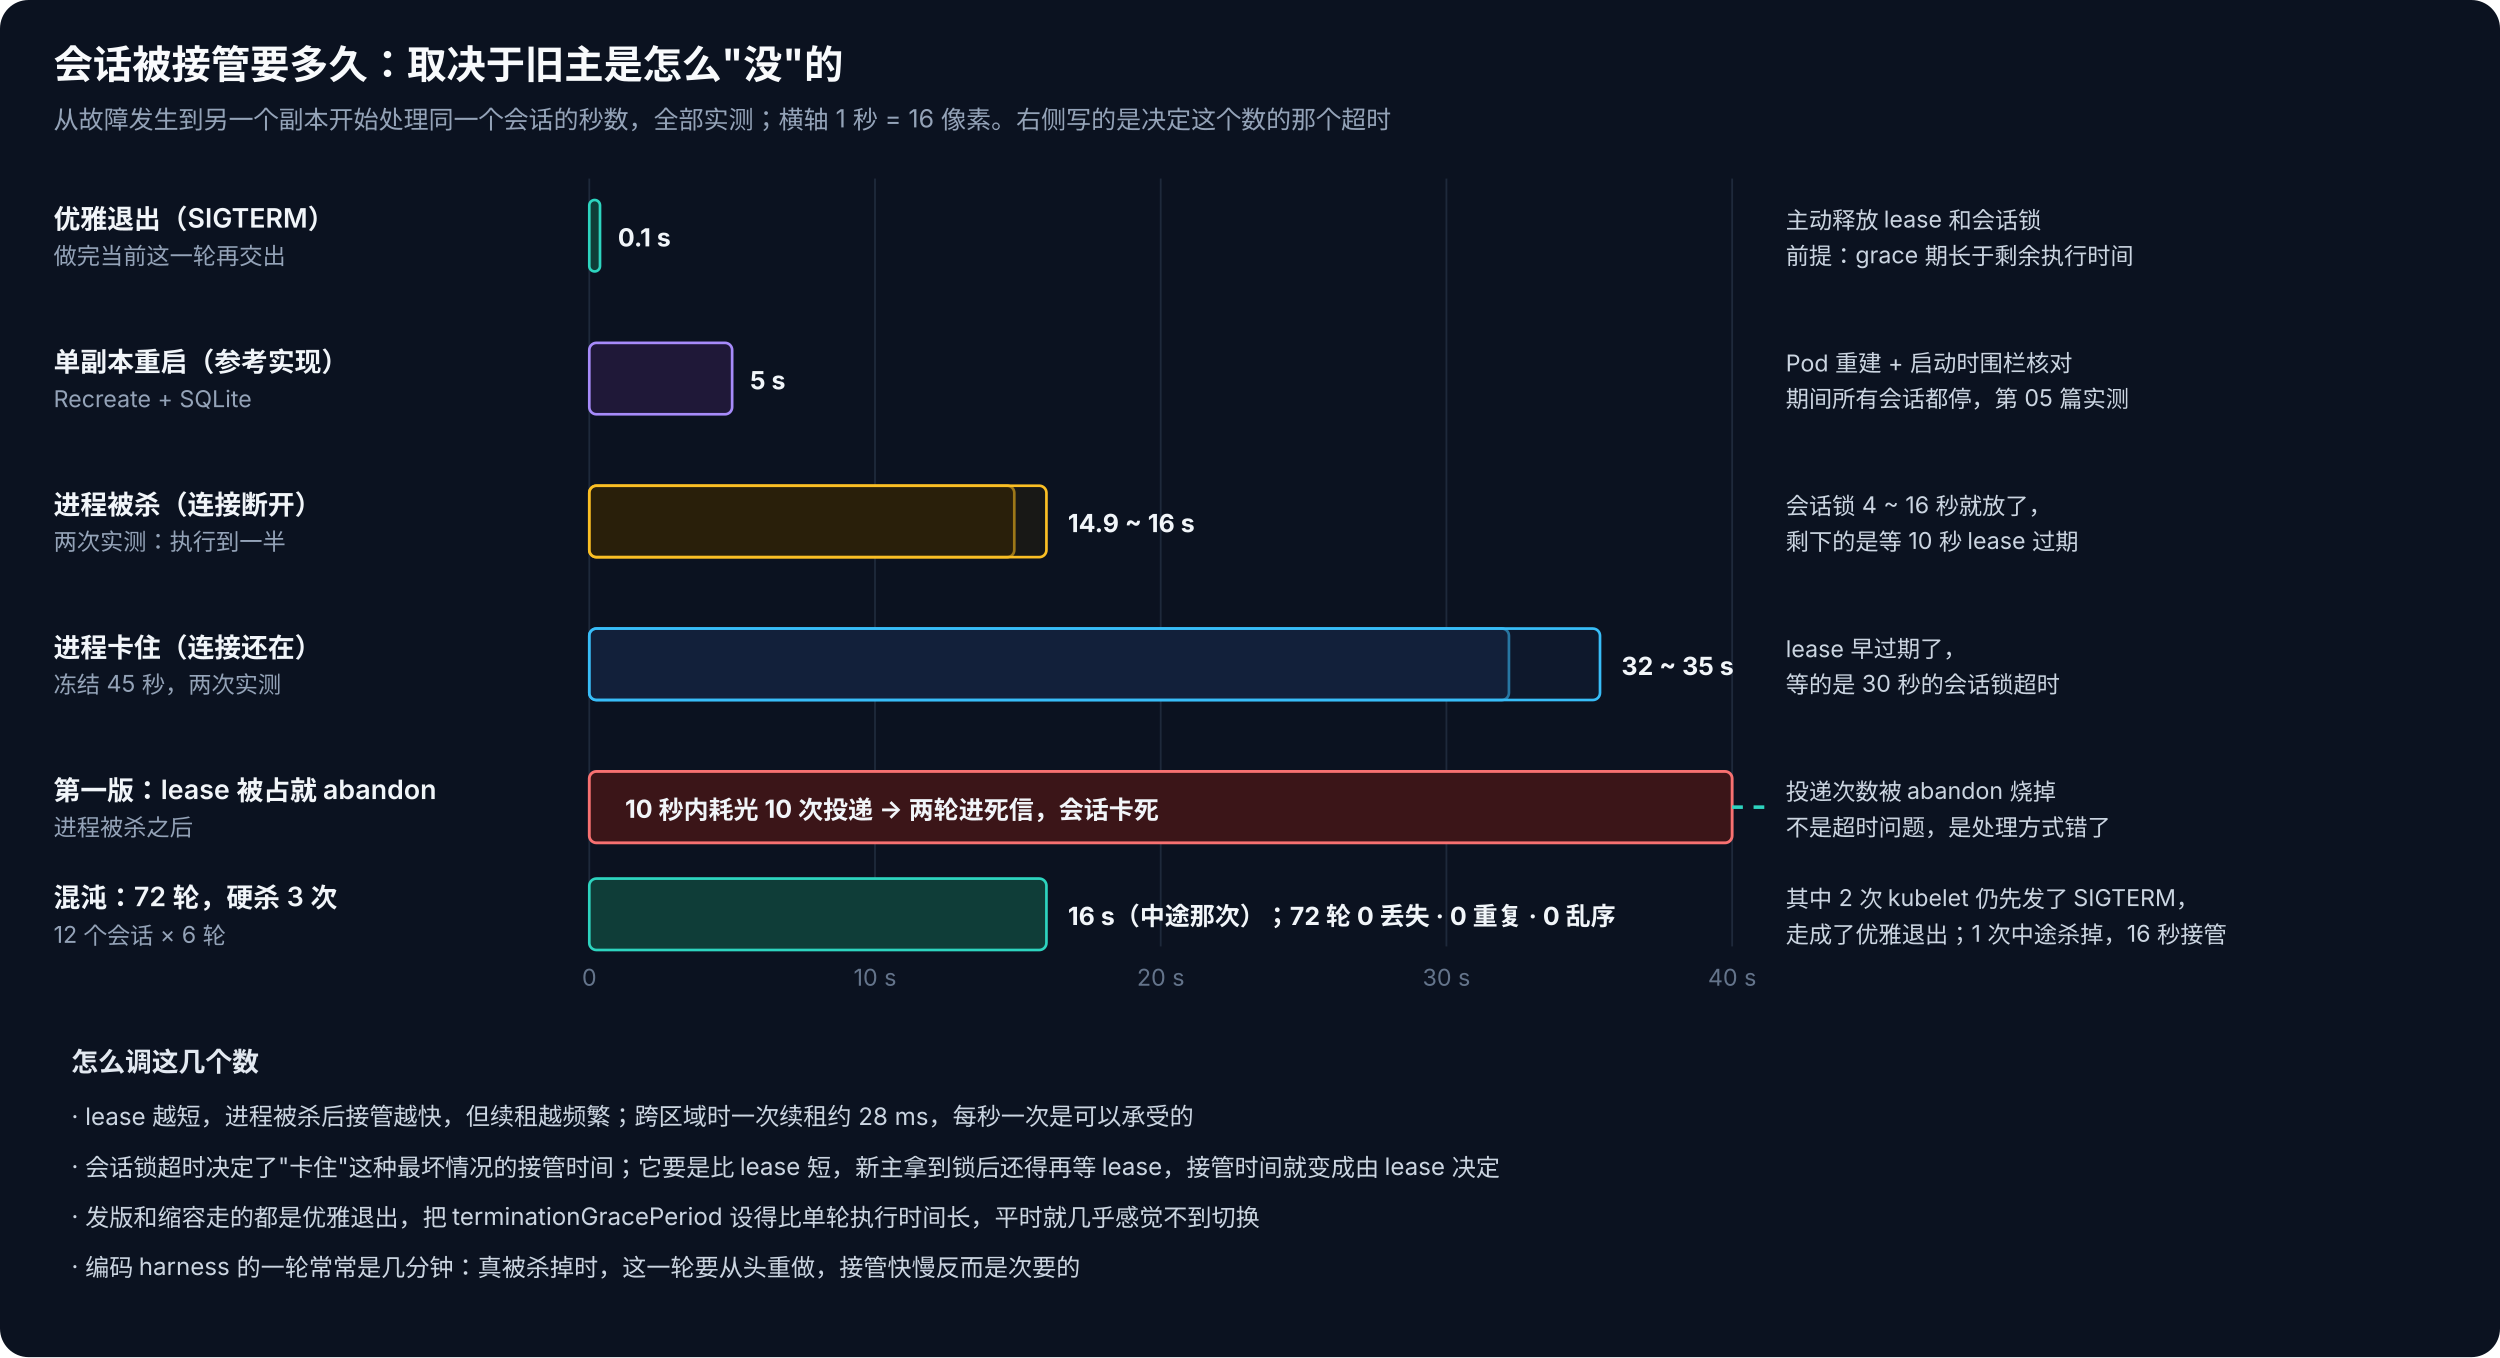
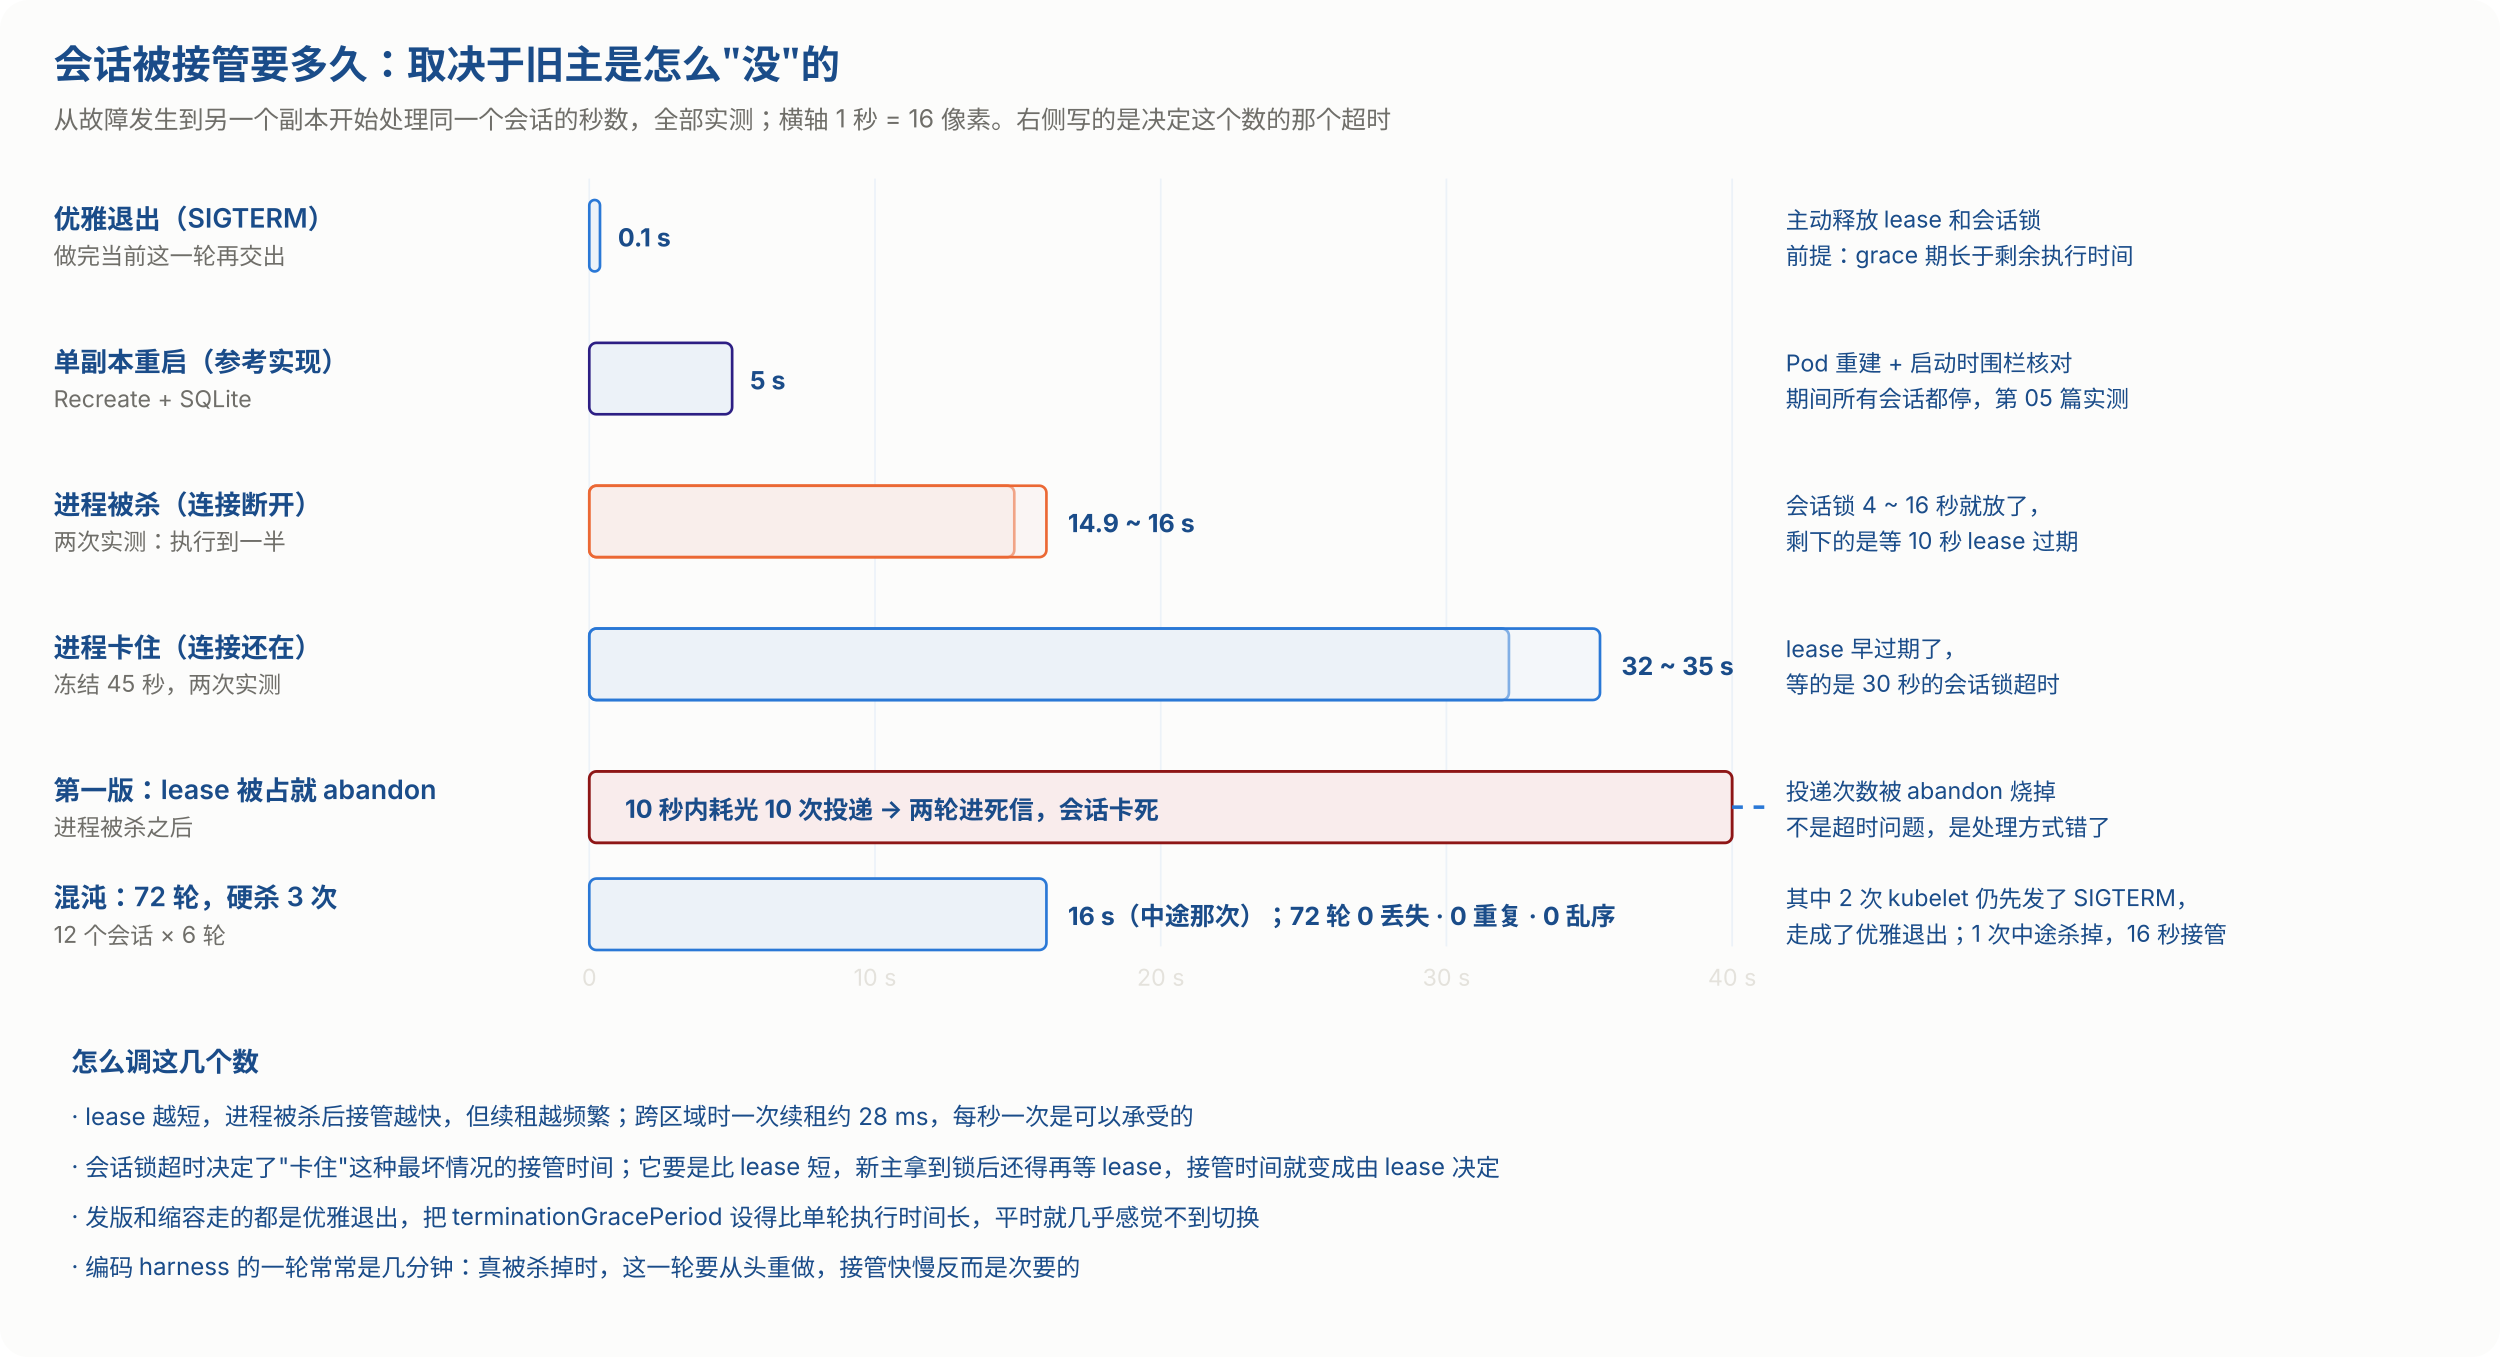
<svg xmlns="http://www.w3.org/2000/svg" viewBox="0 0 1400 760" width="1400" height="760" font-family="-apple-system, 'PingFang SC', 'Microsoft YaHei', 'Segoe UI', sans-serif">
  <defs>
    <style>
-       .bg { fill: #0b1220; }
-       .title { fill: #f8fafc; font-size: 22px; font-weight: 700; }
-       .sub { fill: #94a3b8; font-size: 14px; }
-       .rh { fill: #f1f5f9; font-size: 15px; font-weight: 600; }
-       .rs { fill: #94a3b8; font-size: 13px; }
-       .grid { stroke: #1e293b; stroke-width: 1; }
-       .gl { fill: #64748b; font-size: 13px; text-anchor: middle; }
-       .bG { fill: #0f3d38; stroke: #2dd4bf; stroke-width: 1.5; }
-       .bA { fill: #2a1f0b; stroke: #fbbf24; stroke-width: 1.5; }
-       .bB { fill: #13213a; stroke: #38bdf8; stroke-width: 1.5; }
-       .bR { fill: #3b1518; stroke: #f87171; stroke-width: 1.6; animation: pulse 1.8s ease-in-out infinite; }
-       .bS { fill: #1f1838; stroke: #a78bfa; stroke-width: 1.5; }
-       .v { fill: #f1f5f9; font-size: 14px; font-weight: 700; }
-       .why { fill: #cbd5e1; font-size: 13px; }
-       .lgh { fill: #e2e8f0; font-size: 15px; font-weight: 600; }
-       .lg { fill: #cbd5e1; font-size: 13.5px; }
-       .flowbar { fill: none; stroke: #2dd4bf; stroke-width: 2; stroke-dasharray: 6 6; animation: dash 1.2s linear infinite; }
+       .bg { fill: #fcfcfb; }
+       .title {font-family:"Songti SC","STSong","Noto Serif SC",serif; fill: #1a4c89; font-size: 22px; font-weight: 700; }
+       .sub { fill: #6f6e69; font-size: 14px; }
+       .rh { fill: #1a4c89; font-size: 15px; font-weight: 600; }
+       .rs { fill: #6f6e69; font-size: 13px; }
+       .grid { stroke: #ecf2f8; stroke-width: 1; }
+       .gl { fill: #e4e2dc; font-size: 13px; text-anchor: middle; }
+       .bG { fill: #ecf2f8; stroke: #2a78d6; stroke-width: 1.5; }
+       .bA { fill: #faefeb; stroke: #eb6834; stroke-width: 1.5; }
+       .bB { fill: #ecf2f8; stroke: #2a78d6; stroke-width: 1.5; }
+       .bR { fill: #f9ecec; stroke: #8e1616; stroke-width: 1.6; animation: pulse 1.8s ease-in-out infinite; }
+       .bS { fill: #ecf2f8; stroke: #2d1f84; stroke-width: 1.5; }
+       .v { fill: #1a4c89; font-size: 14px; font-weight: 700; }
+       .why { fill: #1a4c89; font-size: 13px; }
+       .lgh { fill: #1a4c89; font-size: 15px; font-weight: 600; }
+       .lg { fill: #1a4c89; font-size: 13.5px; }
+       .flowbar { fill: none; stroke: #2a78d6; stroke-width: 2; stroke-dasharray: 6 6; animation: dash 1.2s linear infinite; }
      @keyframes dash { to { stroke-dashoffset: -24; } }
      @keyframes pulse { 0%,100% { stroke-opacity: 1; } 50% { stroke-opacity: 0.35; } }
    </style>
  </defs>
  <rect class="bg" width="1400" height="760" rx="16" />
  <text class="title" x="30" y="44">会话被接管要多久：取决于旧主是怎么"没"的</text>
  <text class="sub" x="30" y="72">从故障发生到另一个副本开始处理同一个会话的秒数，全部实测；横轴 1 秒 = 16 像素。右侧写的是决定这个数的那个超时</text>
  <line class="grid" x1="330" y1="100" x2="330" y2="530" />
  <text class="gl" x="330" y="552">0</text>
  <line class="grid" x1="490" y1="100" x2="490" y2="530" />
  <text class="gl" x="490" y="552">10 s</text>
  <line class="grid" x1="650" y1="100" x2="650" y2="530" />
  <text class="gl" x="650" y="552">20 s</text>
  <line class="grid" x1="810" y1="100" x2="810" y2="530" />
  <text class="gl" x="810" y="552">30 s</text>
  <line class="grid" x1="970" y1="100" x2="970" y2="530" />
  <text class="gl" x="970" y="552">40 s</text>
  <text class="rh" x="30" y="128">优雅退出（SIGTERM）</text>
  <text class="rs" x="30" y="148">做完当前这一轮再交出</text>
  <rect class="bG" x="330" y="112" width="6" height="40" rx="3" />
  <text class="v" x="346" y="138">0.1 s</text>
  <text class="why" x="1000" y="128">主动释放 lease 和会话锁</text>
  <text class="why" x="1000" y="148">前提：grace 期长于剩余执行时间</text>
  <text class="rh" x="30" y="208">单副本重启（参考实现）</text>
  <text class="rs" x="30" y="228">Recreate + SQLite</text>
  <rect class="bS" x="330" y="192" width="80" height="40" rx="4" />
  <text class="v" x="420" y="218">5 s</text>
  <text class="why" x="1000" y="208">Pod 重建 + 启动时围栏核对</text>
  <text class="why" x="1000" y="228">期间所有会话都停，第 05 篇实测</text>
  <text class="rh" x="30" y="288">进程被杀（连接断开）</text>
  <text class="rs" x="30" y="308">两次实测：执行到一半</text>
  <rect class="bA" x="330" y="272" width="238" height="40" rx="4" />
  <rect class="bA" x="330" y="272" width="256" height="40" rx="4" style="fill-opacity:0.45" />
  <text class="v" x="598" y="298">14.9 ~ 16 s</text>
  <text class="why" x="1000" y="288">会话锁 4 ~ 16 秒就放了，</text>
  <text class="why" x="1000" y="308">剩下的是等 10 秒 lease 过期</text>
  <text class="rh" x="30" y="368">进程卡住（连接还在）</text>
  <text class="rs" x="30" y="388">冻结 45 秒，两次实测</text>
  <rect class="bB" x="330" y="352" width="515" height="40" rx="4" />
  <rect class="bB" x="330" y="352" width="566" height="40" rx="4" style="fill-opacity:0.45" />
  <text class="v" x="908" y="378">32 ~ 35 s</text>
  <text class="why" x="1000" y="368">lease 早过期了，</text>
  <text class="why" x="1000" y="388">等的是 30 秒的会话锁超时</text>
  <text class="rh" x="30" y="448">第一版：lease 被占就 abandon</text>
  <text class="rs" x="30" y="468">进程被杀之后</text>
  <rect class="bR" x="330" y="432" width="640" height="40" rx="4" />
  <path class="flowbar" d="M970,452 L990,452" />
  <text class="v" x="350" y="458">10 秒内耗光 10 次投递 → 两轮进死信，会话卡死</text>
  <text class="why" x="1000" y="448">投递次数被 abandon 烧掉</text>
  <text class="why" x="1000" y="468">不是超时问题，是处理方式错了</text>
  <text class="rh" x="30" y="508">混沌：72 轮，硬杀 3 次</text>
  <text class="rs" x="30" y="528">12 个会话 × 6 轮</text>
  <rect class="bG" x="330" y="492" width="256" height="40" rx="4" />
  <text class="v" x="598" y="518">16 s（中途那次）；72 轮 0 丢失 · 0 重复 · 0 乱序</text>
  <text class="why" x="1000" y="508">其中 2 次 kubelet 仍先发了 SIGTERM，</text>
  <text class="why" x="1000" y="528">走成了优雅退出；1 次中途杀掉，16 秒接管</text>
  <text class="lgh" x="40" y="600">怎么调这几个数</text>
  <text class="lg" x="40" y="630">· lease 越短，进程被杀后接管越快，但续租越频繁；跨区域时一次续租约 28 ms，每秒一次是可以承受的</text>
  <text class="lg" x="40" y="658">· 会话锁超时决定了"卡住"这种最坏情况的接管时间；它要是比 lease 短，新主拿到锁后还得再等 lease，接管时间就变成由 lease 决定</text>
  <text class="lg" x="40" y="686">· 发版和缩容走的都是优雅退出，把 terminationGracePeriod 设得比单轮执行时间长，平时就几乎感觉不到切换</text>
  <text class="lg" x="40" y="714">· 编码 harness 的一轮常常是几分钟：真被杀掉时，这一轮要从头重做，接管快慢反而是次要的</text>
</svg>
